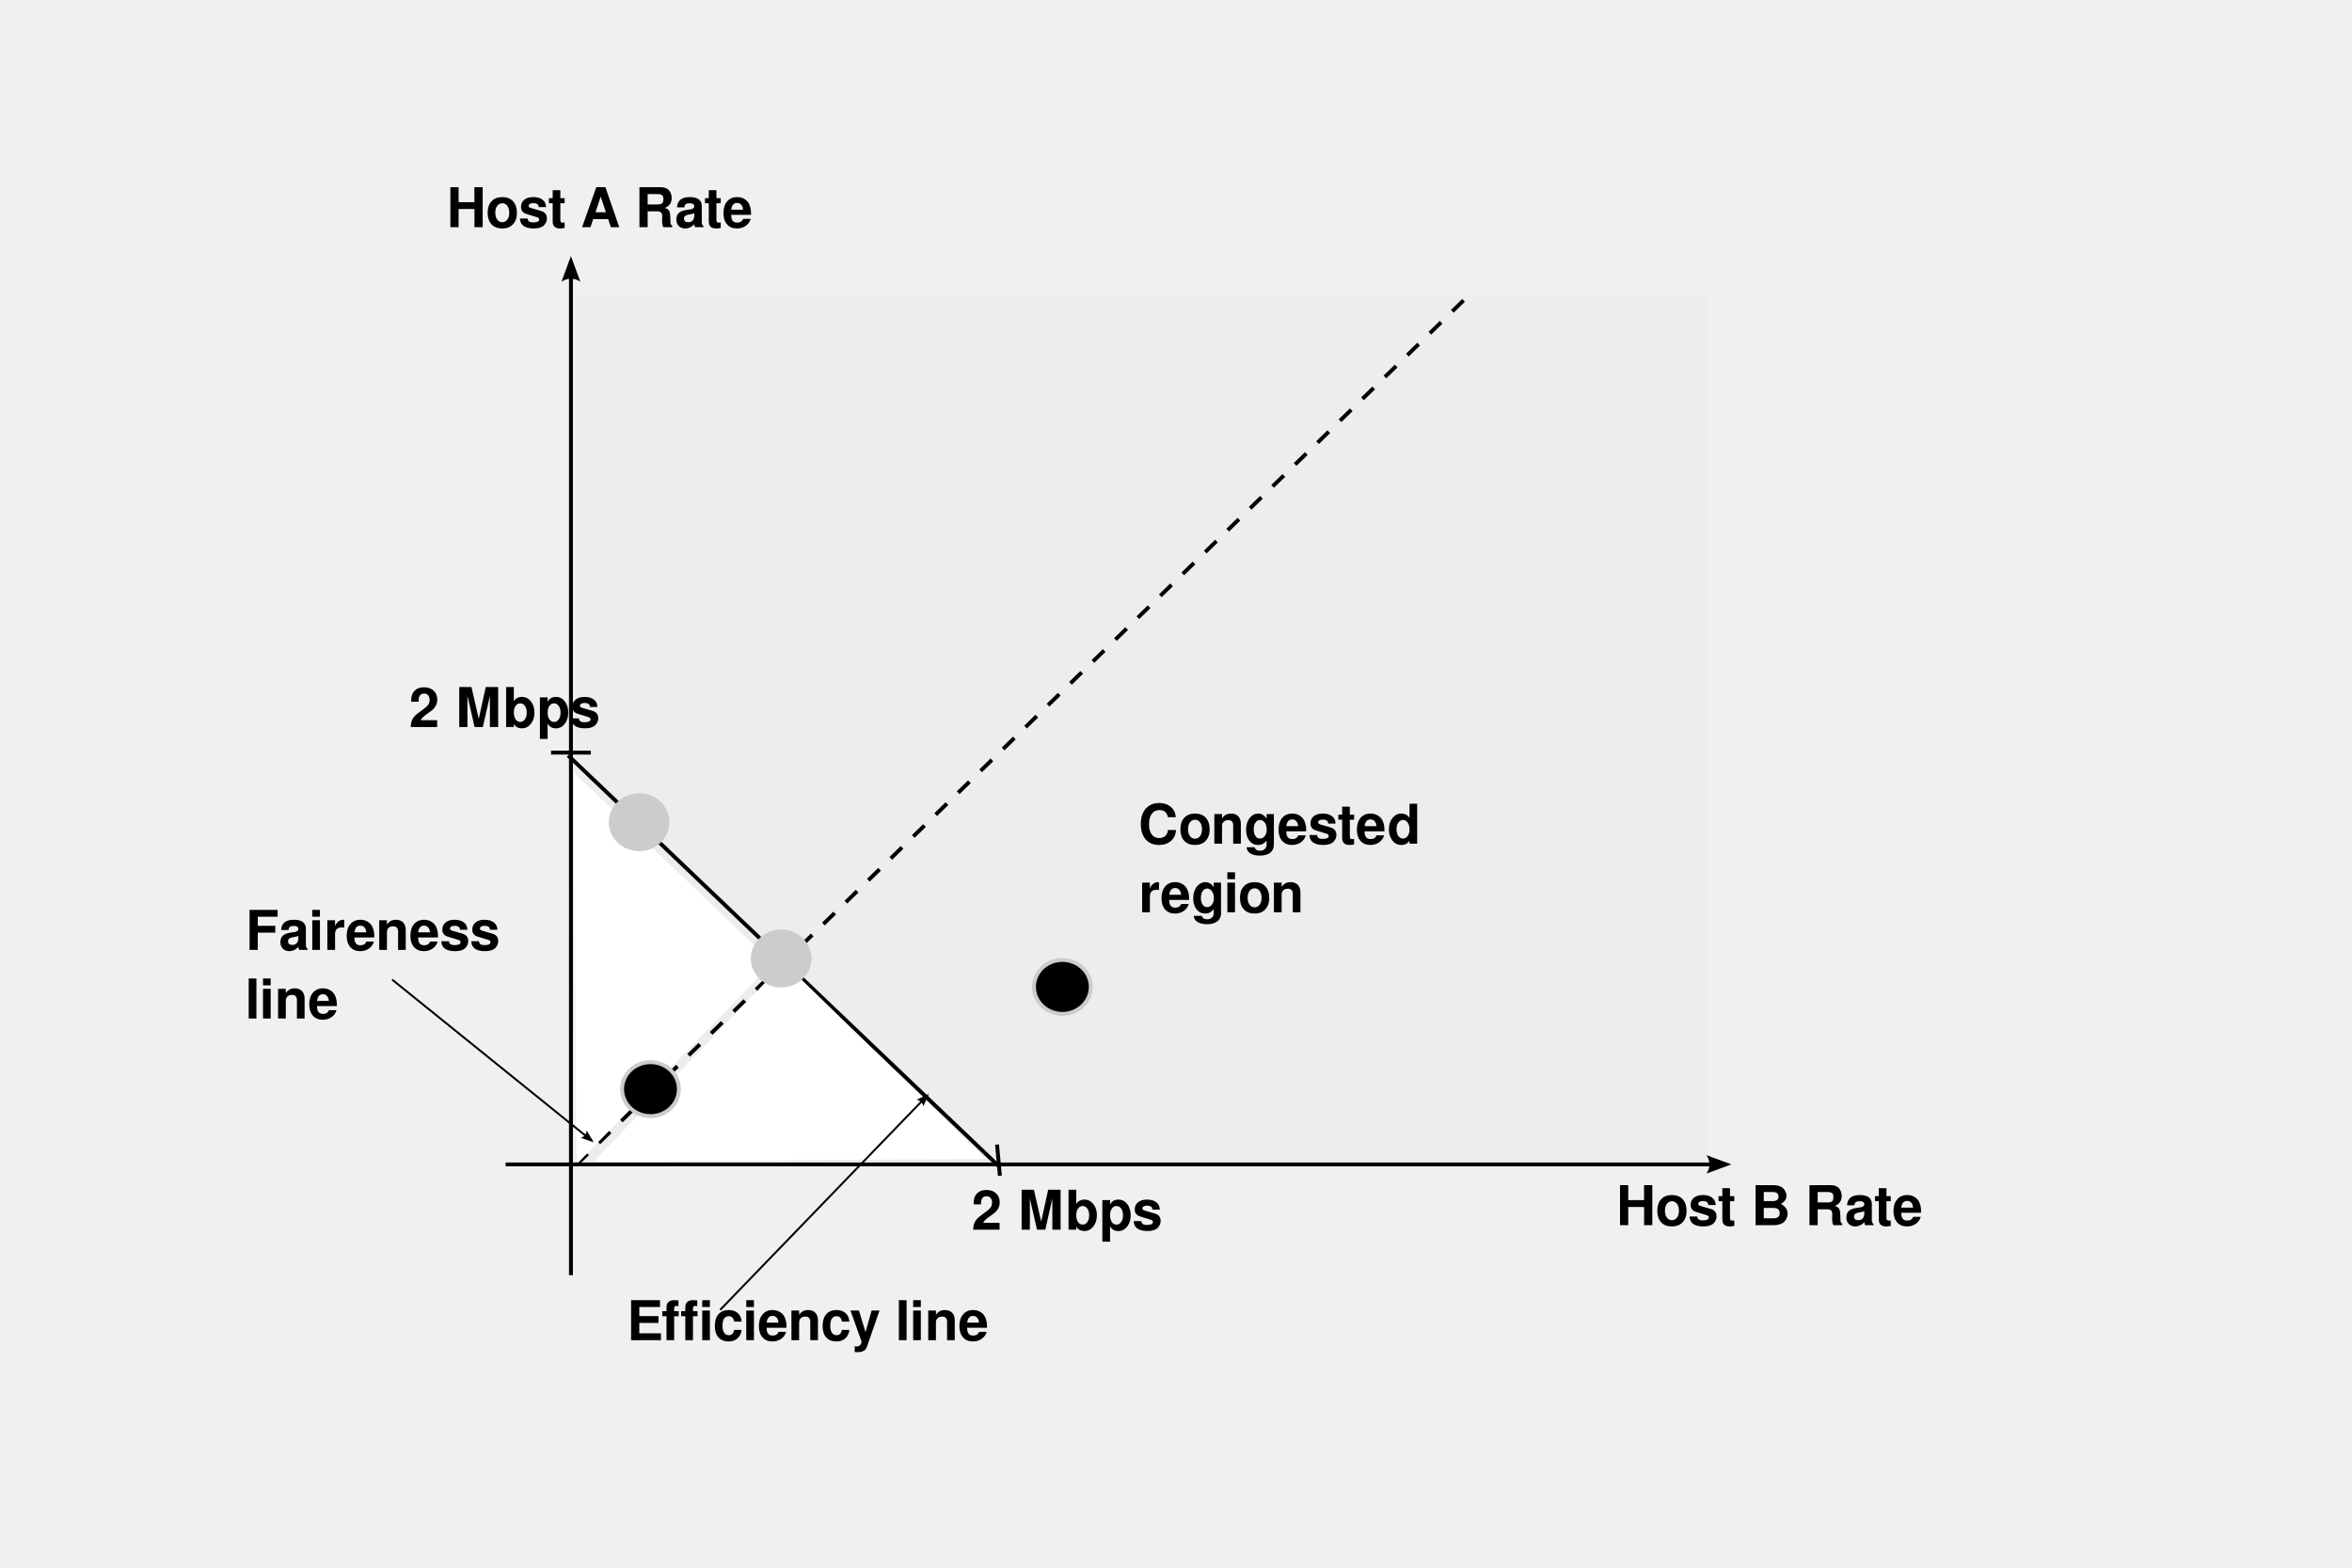
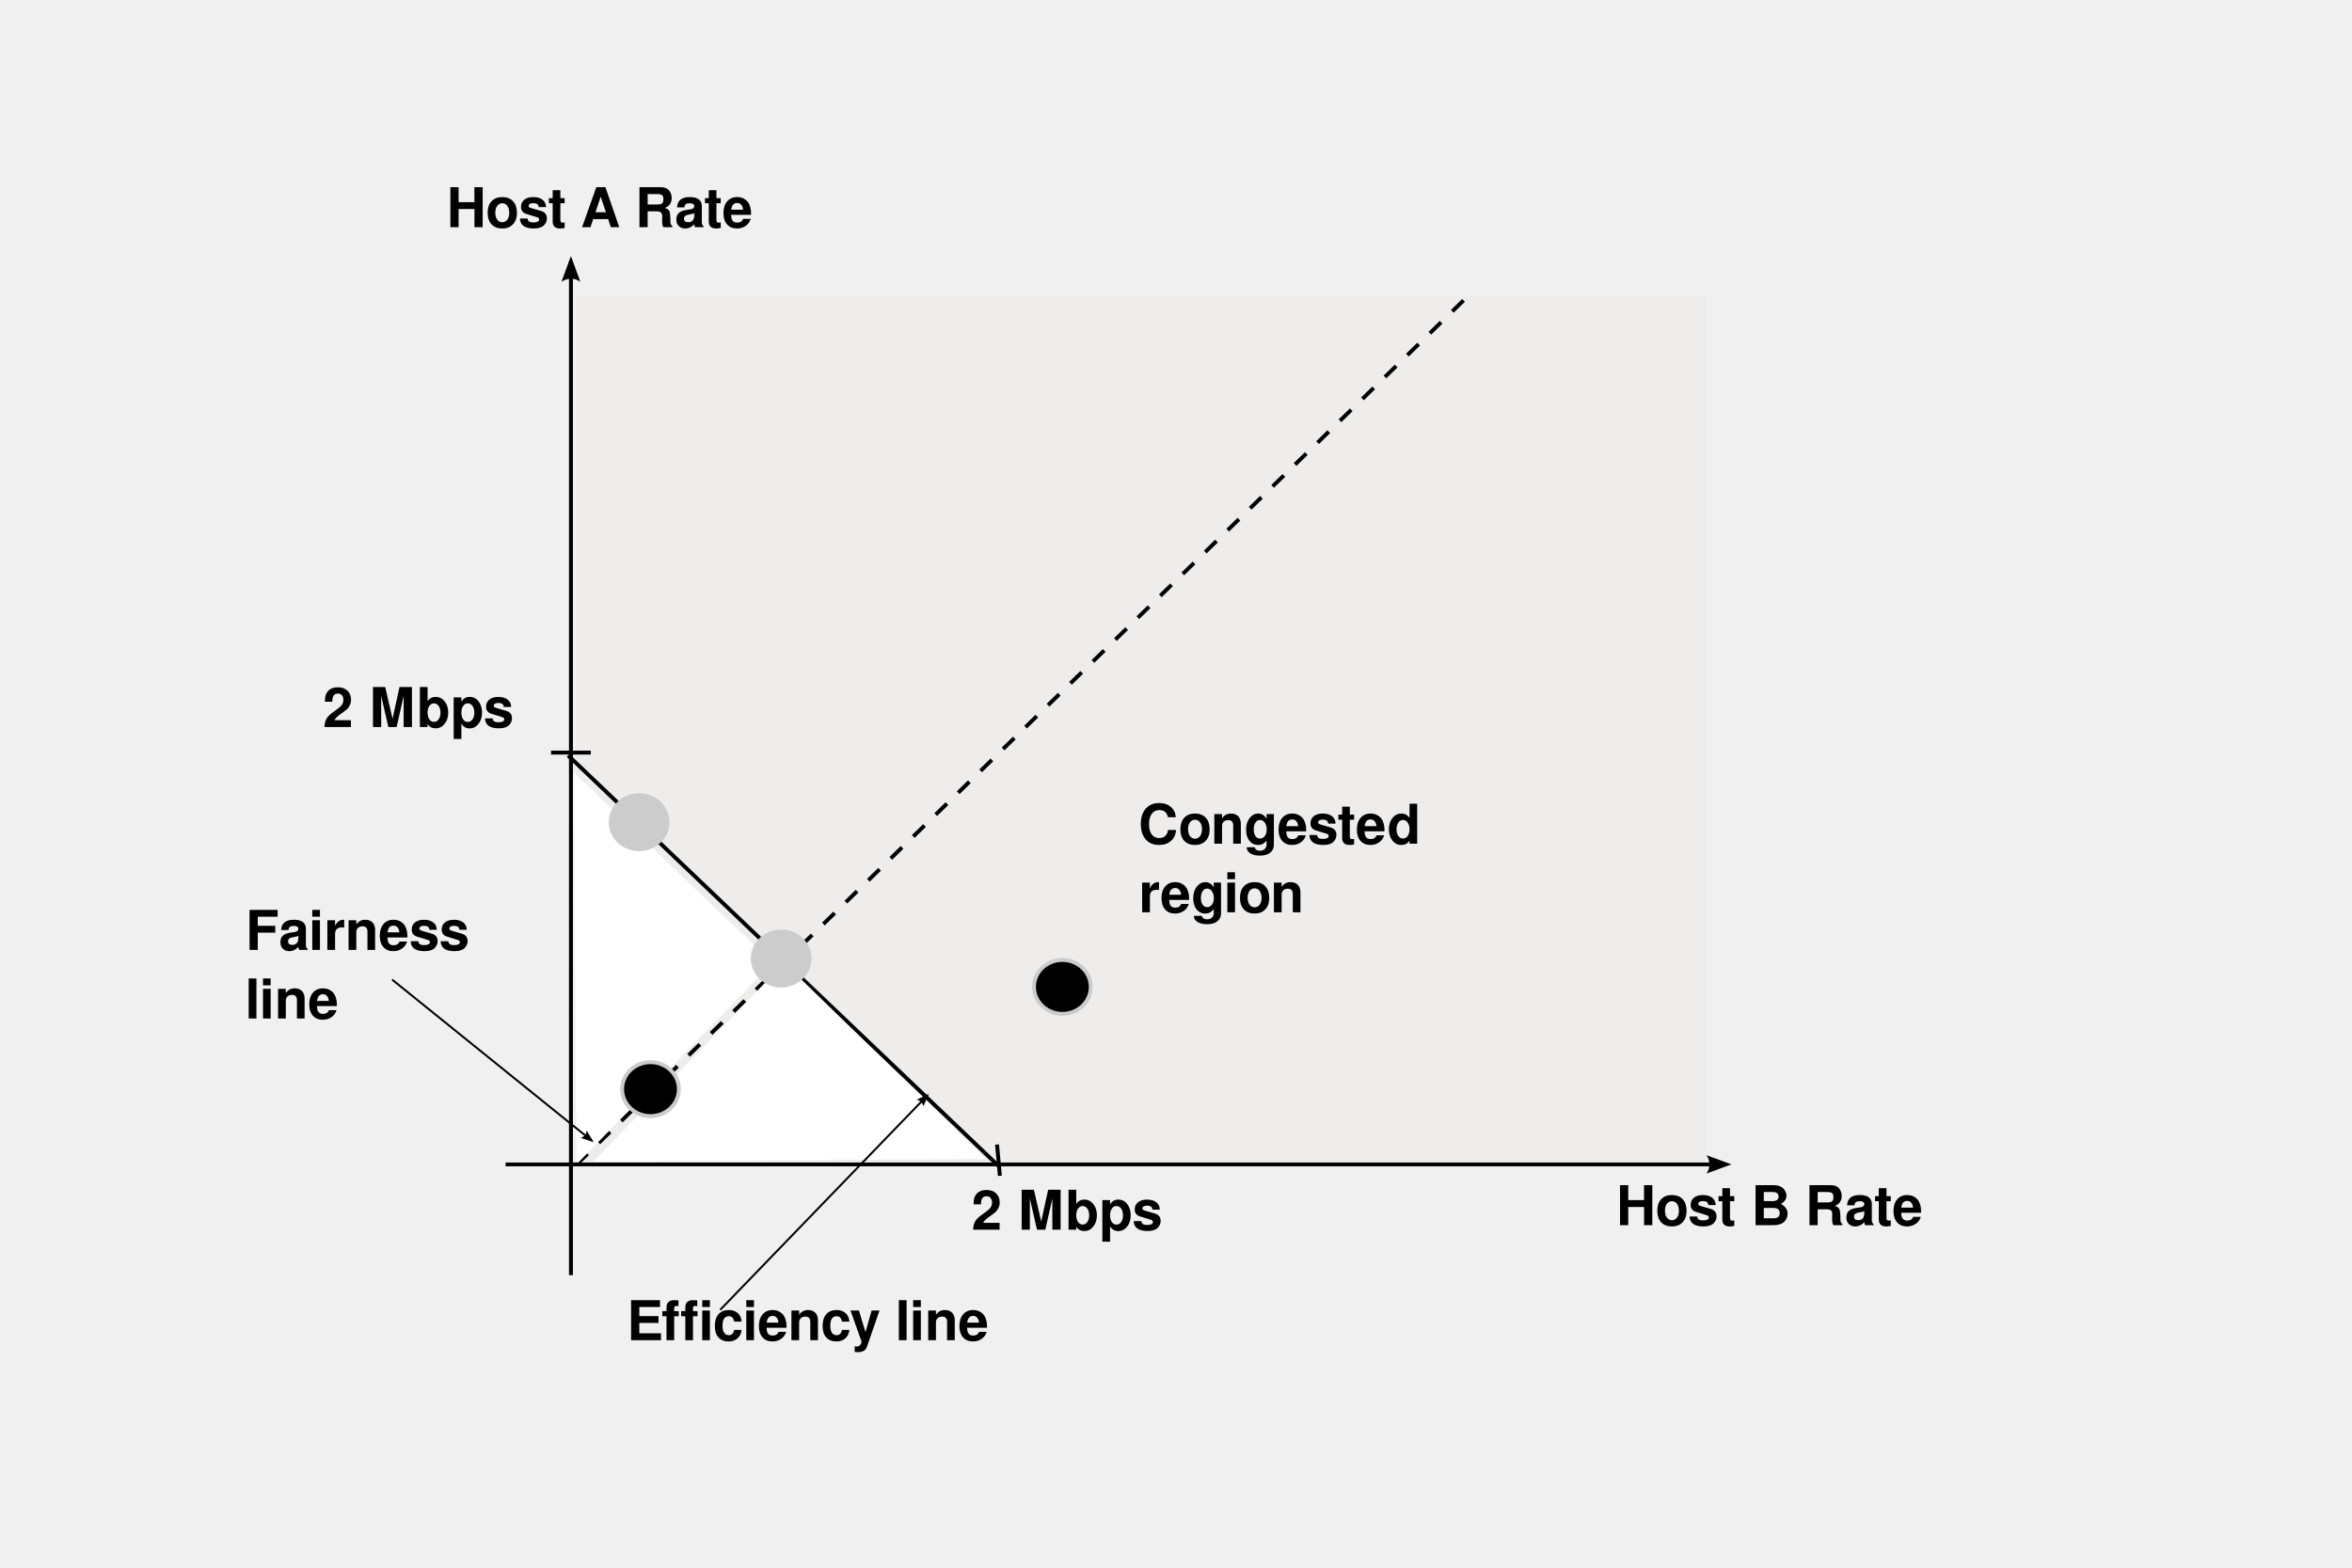
<svg xmlns="http://www.w3.org/2000/svg" width="600" height="400" id="svg18276" version="1.1">
  <defs id="defs18278">
    <marker orient="auto" refY="0.0" refX="0.0" id="Arrow2Mend" style="overflow:visible;">
      <path id="path18832" style="font-size:12.0;fill-rule:evenodd;stroke-width:0.625;stroke-linejoin:round;" d="M 8.719,4.034 L -2.207,0.016 L 8.719,-4.002 C 6.973,-1.63 6.983,1.616 8.719,4.034 z " transform="scale(0.6) rotate(180) translate(0,0)" />
    </marker>
    <marker orient="auto" refY="0.0" refX="0.0" id="Arrow2Mstart" style="overflow:visible">
      <path id="path18829" style="font-size:12.0;fill-rule:evenodd;stroke-width:0.625;stroke-linejoin:round" d="M 8.719,4.034 L -2.207,0.016 L 8.719,-4.002 C 6.973,-1.63 6.983,1.616 8.719,4.034 z " transform="scale(0.6) translate(0,0)" />
    </marker>
    <marker orient="auto" refY="0.0" refX="0.0" id="Arrow1Sstart" style="overflow:visible">
      <path id="path18817" d="M 0.0,0.0 L 5.0,-5.0 L -12.5,0.0 L 5.0,5.0 L 0.0,0.0 z " style="fill-rule:evenodd;stroke:#000000;stroke-width:1.0pt;marker-start:none" transform="scale(0.2) translate(6,0)" />
    </marker>
  </defs>
  <g id="layer1" transform="translate(0,-652.3622)">
    <g id="g21296">
      <rect y="727.724" x="146.928" height="221.014" width="288.406" id="rect19992" style="opacity:0.879;fill:#efecec;fill-opacity:1;stroke:none" />
      <path id="path18290" d="m 145.652,719.029 0,258.696" style="fill:none;stroke:#000000;stroke-width:1px;stroke-linecap:butt;stroke-linejoin:miter;stroke-opacity:1;marker-start:url(#Arrow2Mstart)" />
      <path id="path19988" d="M 144.928,845.116 255.072,950.188" style="fill:none;stroke:#000000;stroke-width:1px;stroke-linecap:butt;stroke-linejoin:miter;stroke-opacity:1" />
      <path id="path19990" d="M 373.353,729.009 146.937,949.628" style="fill:none;stroke:#000000;stroke-width:1;stroke-linecap:butt;stroke-linejoin:miter;stroke-miterlimit:4;stroke-opacity:1;stroke-dasharray:4, 4;stroke-dashoffset:0" />
      <g transform="translate(98.55072,-5.797101)" id="g20192">
        <path style="fill:#ffffff;fill-opacity:1;stroke:none" d="M 48.502,955.261 98.551,903.852 47.826,855.261 z" id="path19994" />
        <path id="path19996" d="M 152.899,953.86 101.49,903.811 52.899,954.536 z" style="fill:#ffffff;fill-opacity:1;stroke:none" />
      </g>
      <path id="path20002" d="m 128.986,949.464 311.414,0" style="fill:none;stroke:#000000;stroke-width:0.972px;stroke-linecap:butt;stroke-linejoin:miter;stroke-opacity:1;marker-end:url(#Arrow2Mend)" />
-       <path transform="translate(97.82609,647.2897)" d="m 72.464,214.855 a 7.246,6.884 0 1 1 -14.493,0 7.246,6.884 0 1 1 14.493,0 z" id="path20196" style="fill:#cccccc;fill-opacity:1;stroke:#cccccc;stroke-opacity:1" />
-       <path style="fill:#cccccc;fill-opacity:1;stroke:#cccccc;stroke-opacity:1" id="path20220" d="m 72.464,214.855 a 7.246,6.884 0 1 1 -14.493,0 7.246,6.884 0 1 1 14.493,0 z" transform="translate(134.058,682.0723)" />
-       <path transform="translate(205.7971,689.3187)" d="m 72.464,214.855 a 7.246,6.884 0 1 1 -14.493,0 7.246,6.884 0 1 1 14.493,0 z" id="path20222" style="fill:#000000;fill-opacity:1;stroke:#cccccc;stroke-opacity:1" />
-       <path transform="translate(100.7246,715.4057)" d="m 72.464,214.855 a 7.246,6.884 0 1 1 -14.493,0 7.246,6.884 0 1 1 14.493,0 z" id="path20224" style="fill:#000000;fill-opacity:1;stroke:#cccccc;stroke-opacity:1" />
+       <path transform="translate(97.82609,647.2897)" d="m 72.464,214.855 c 0,3.802 -3.244,6.884 -7.246,6.884 -4.002,0 -7.246,-3.082 -7.246,-6.884 0,-3.802 3.244,-6.884 7.246,-6.884 4.002,0 7.246,3.082 7.246,6.884 z" id="path20196" style="fill:#cccccc;fill-opacity:1;stroke:#cccccc;stroke-opacity:1" />
+       <path style="fill:#cccccc;fill-opacity:1;stroke:#cccccc;stroke-opacity:1" id="path20220" d="m 72.464,214.855 c 0,3.802 -3.244,6.884 -7.246,6.884 -4.002,0 -7.246,-3.082 -7.246,-6.884 0,-3.802 3.244,-6.884 7.246,-6.884 4.002,0 7.246,3.082 7.246,6.884 z" transform="translate(134.058,682.0723)" />
+       <path transform="translate(205.7971,689.3187)" d="m 72.464,214.855 c 0,3.802 -3.244,6.884 -7.246,6.884 -4.002,0 -7.246,-3.082 -7.246,-6.884 0,-3.802 3.244,-6.884 7.246,-6.884 4.002,0 7.246,3.082 7.246,6.884 z" id="path20222" style="fill:#000000;fill-opacity:1;stroke:#cccccc;stroke-opacity:1" />
+       <path transform="translate(100.7246,715.4057)" d="m 72.464,214.855 c 0,3.802 -3.244,6.884 -7.246,6.884 -4.002,0 -7.246,-3.082 -7.246,-6.884 0,-3.802 3.244,-6.884 7.246,-6.884 4.002,0 7.246,3.082 7.246,6.884 z" id="path20224" style="fill:#000000;fill-opacity:1;stroke:#cccccc;stroke-opacity:1" />
      <path id="path20226" d="m 140.58,844.391 10.145,0" style="fill:none;stroke:#000000;stroke-width:1px;stroke-linecap:butt;stroke-linejoin:miter;stroke-opacity:1" />
      <path id="path20228" d="m 254.348,944.391 0.725,7.971" style="fill:none;stroke:#000000;stroke-width:1px;stroke-linecap:butt;stroke-linejoin:miter;stroke-opacity:1" />
      <text id="text20230" y="894.728" x="62.539" style="font-size:14px;font-style:normal;font-variant:normal;font-weight:bold;font-stretch:normal;text-align:start;line-height:125%;letter-spacing:0px;word-spacing:0px;writing-mode:lr-tb;text-anchor:start;fill:#000000;fill-opacity:1;stroke:none;font-family:FreeSans;-inkscape-font-specification:FreeSans Bold" xml:space="preserve">
-         <tspan y="894.728" x="62.539" id="tspan20232">Faireness </tspan>
+         <tspan y="894.728" x="62.539" id="tspan20232">Fairness </tspan>
        <tspan id="tspan20234" y="912.228" x="62.539">line</tspan>
      </text>
-       <text id="text20236" y="837.869" x="104.348" style="font-size:14px;font-style:normal;font-variant:normal;font-weight:bold;font-stretch:normal;text-align:start;line-height:125%;letter-spacing:0px;word-spacing:0px;writing-mode:lr-tb;text-anchor:start;fill:#000000;fill-opacity:1;stroke:none;font-family:FreeSans;-inkscape-font-specification:FreeSans Bold" xml:space="preserve">
-         <tspan id="tspan20240" y="837.869" x="104.348">2 Mbps</tspan>
+       <text id="text20236" y="837.869" x="82.348" style="font-size:14px;font-style:normal;font-variant:normal;font-weight:bold;font-stretch:normal;text-align:start;line-height:125%;letter-spacing:0px;word-spacing:0px;writing-mode:lr-tb;text-anchor:start;fill:#000000;fill-opacity:1;stroke:none;font-family:FreeSans;-inkscape-font-specification:FreeSans Bold" xml:space="preserve">
+         <tspan id="tspan20240" y="837.869" x="82.348">2 Mbps</tspan>
      </text>
      <text id="text20244" y="710.333" x="113.768" style="font-size:14px;font-style:normal;font-variant:normal;font-weight:bold;font-stretch:normal;text-align:start;line-height:125%;letter-spacing:0px;word-spacing:0px;writing-mode:lr-tb;text-anchor:start;fill:#000000;fill-opacity:1;stroke:none;font-family:FreeSans;-inkscape-font-specification:FreeSans Bold" xml:space="preserve">
        <tspan y="710.333" x="113.768" id="tspan20246">Host A Rate</tspan>
      </text>
      <text id="text20248" y="964.967" x="412.15" style="font-size:14px;font-style:normal;font-variant:normal;font-weight:bold;font-stretch:normal;text-align:start;line-height:125%;letter-spacing:0px;word-spacing:0px;writing-mode:lr-tb;text-anchor:start;fill:#000000;fill-opacity:1;stroke:none;font-family:FreeSans;-inkscape-font-specification:FreeSans Bold" xml:space="preserve">
        <tspan y="964.967" x="412.15" id="tspan20250">Host B Rate</tspan>
      </text>
      <text id="text20252" y="867.63" x="290.462" style="font-size:14px;font-style:normal;font-variant:normal;font-weight:bold;font-stretch:normal;text-align:start;line-height:125%;letter-spacing:0px;word-spacing:0px;writing-mode:lr-tb;text-anchor:start;fill:#000000;fill-opacity:1;stroke:none;font-family:FreeSans;-inkscape-font-specification:FreeSans Bold" xml:space="preserve">
        <tspan y="867.63" x="290.462" id="tspan20254">Congested</tspan>
        <tspan id="tspan20256" y="885.13" x="290.462">region</tspan>
      </text>
      <text xml:space="preserve" style="font-size:14px;font-style:normal;font-variant:normal;font-weight:bold;font-stretch:normal;text-align:start;line-height:125%;letter-spacing:0px;word-spacing:0px;writing-mode:lr-tb;text-anchor:start;fill:#000000;fill-opacity:1;stroke:none;font-family:FreeSans;-inkscape-font-specification:FreeSans Bold" x="247.826" y="966.13" id="text20258">
        <tspan x="247.826" y="966.13" id="tspan20260">2 Mbps</tspan>
      </text>
      <text id="text20262" y="994.308" x="159.873" style="font-size:14px;font-style:normal;font-variant:normal;font-weight:bold;font-stretch:normal;text-align:start;line-height:125%;letter-spacing:0px;word-spacing:0px;writing-mode:lr-tb;text-anchor:start;fill:#000000;fill-opacity:1;stroke:none;font-family:FreeSans;-inkscape-font-specification:FreeSans Bold" xml:space="preserve">
        <tspan y="994.308" x="159.873" id="tspan20264">Efficiency line</tspan>
      </text>
      <path id="path20266" d="m 183.72,986.572 52.789,-54.642" style="fill:none;stroke:#000000;stroke-width:0.5;stroke-linecap:butt;stroke-linejoin:miter;stroke-opacity:1;marker-end:url(#Arrow2Mend);stroke-miterlimit:4;stroke-dasharray:none" />
      <path transform="translate(0,652.3622)" id="path20268" d="m 100.032,249.952 50.909,41.085" style="fill:none;stroke:#000000;stroke-width:0.5;stroke-linecap:butt;stroke-linejoin:miter;stroke-opacity:1;marker-end:url(#Arrow2Mend);stroke-miterlimit:4;stroke-dasharray:none" />
    </g>
  </g>
</svg>
